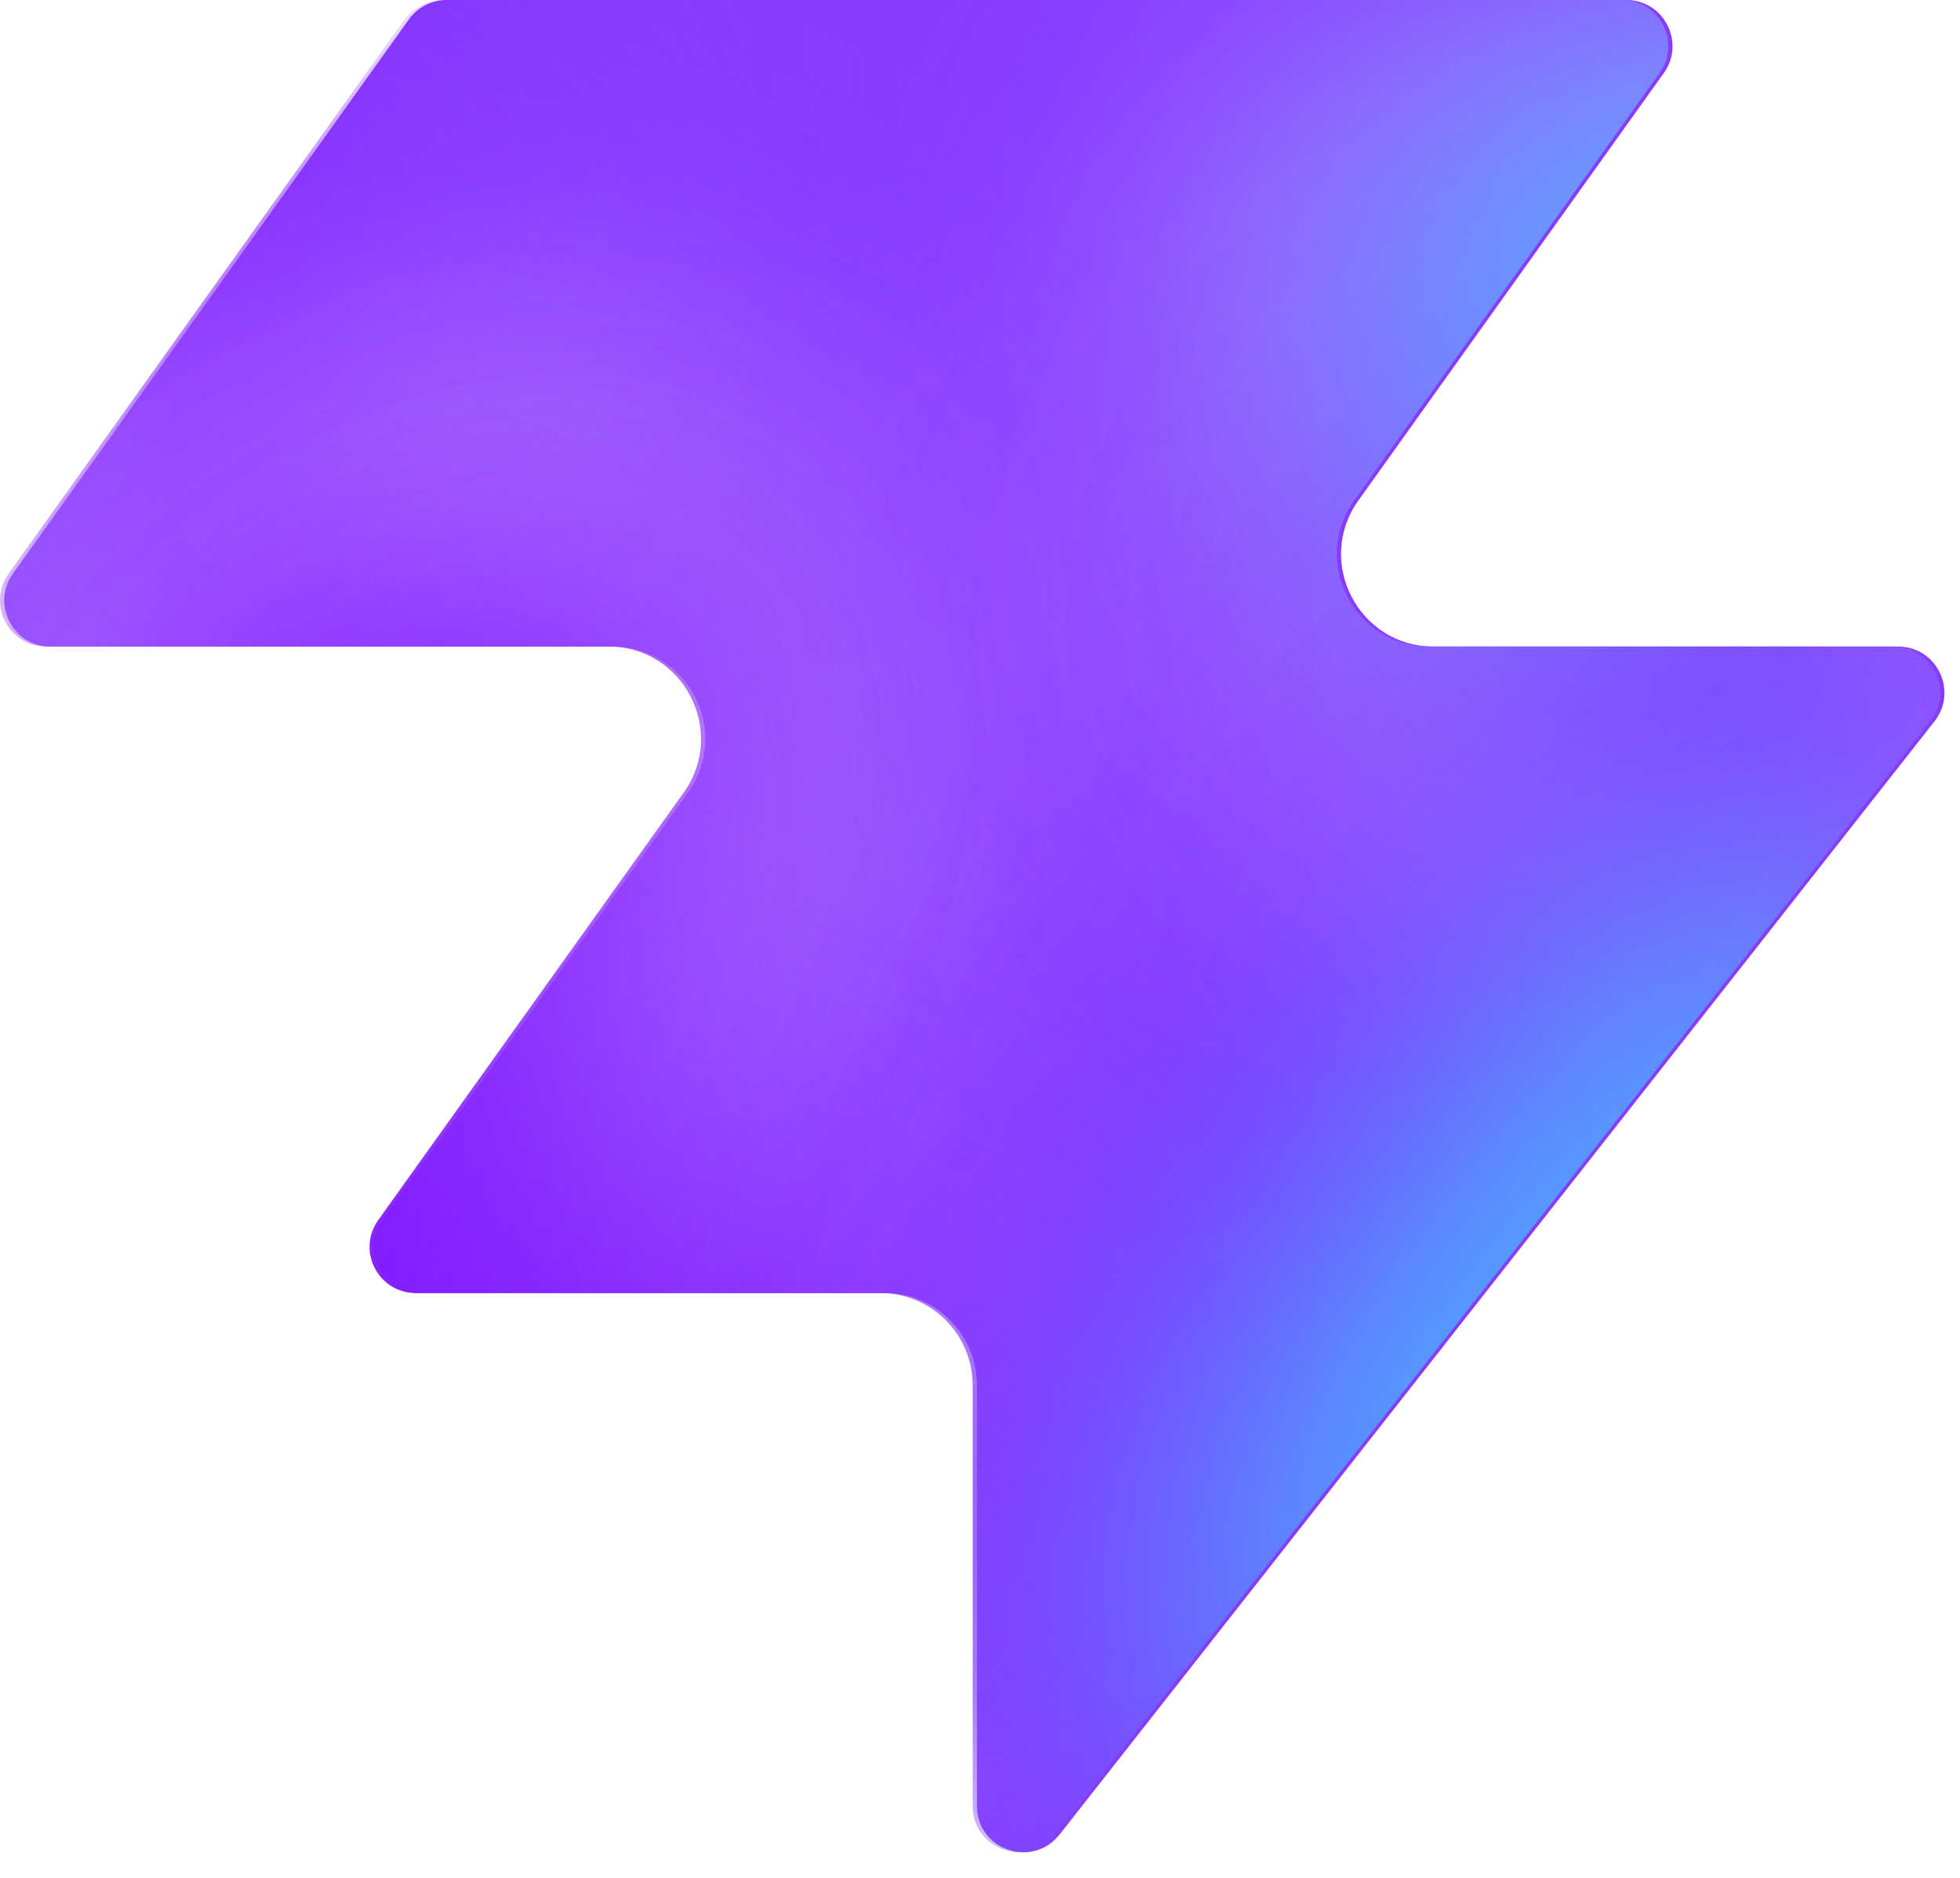
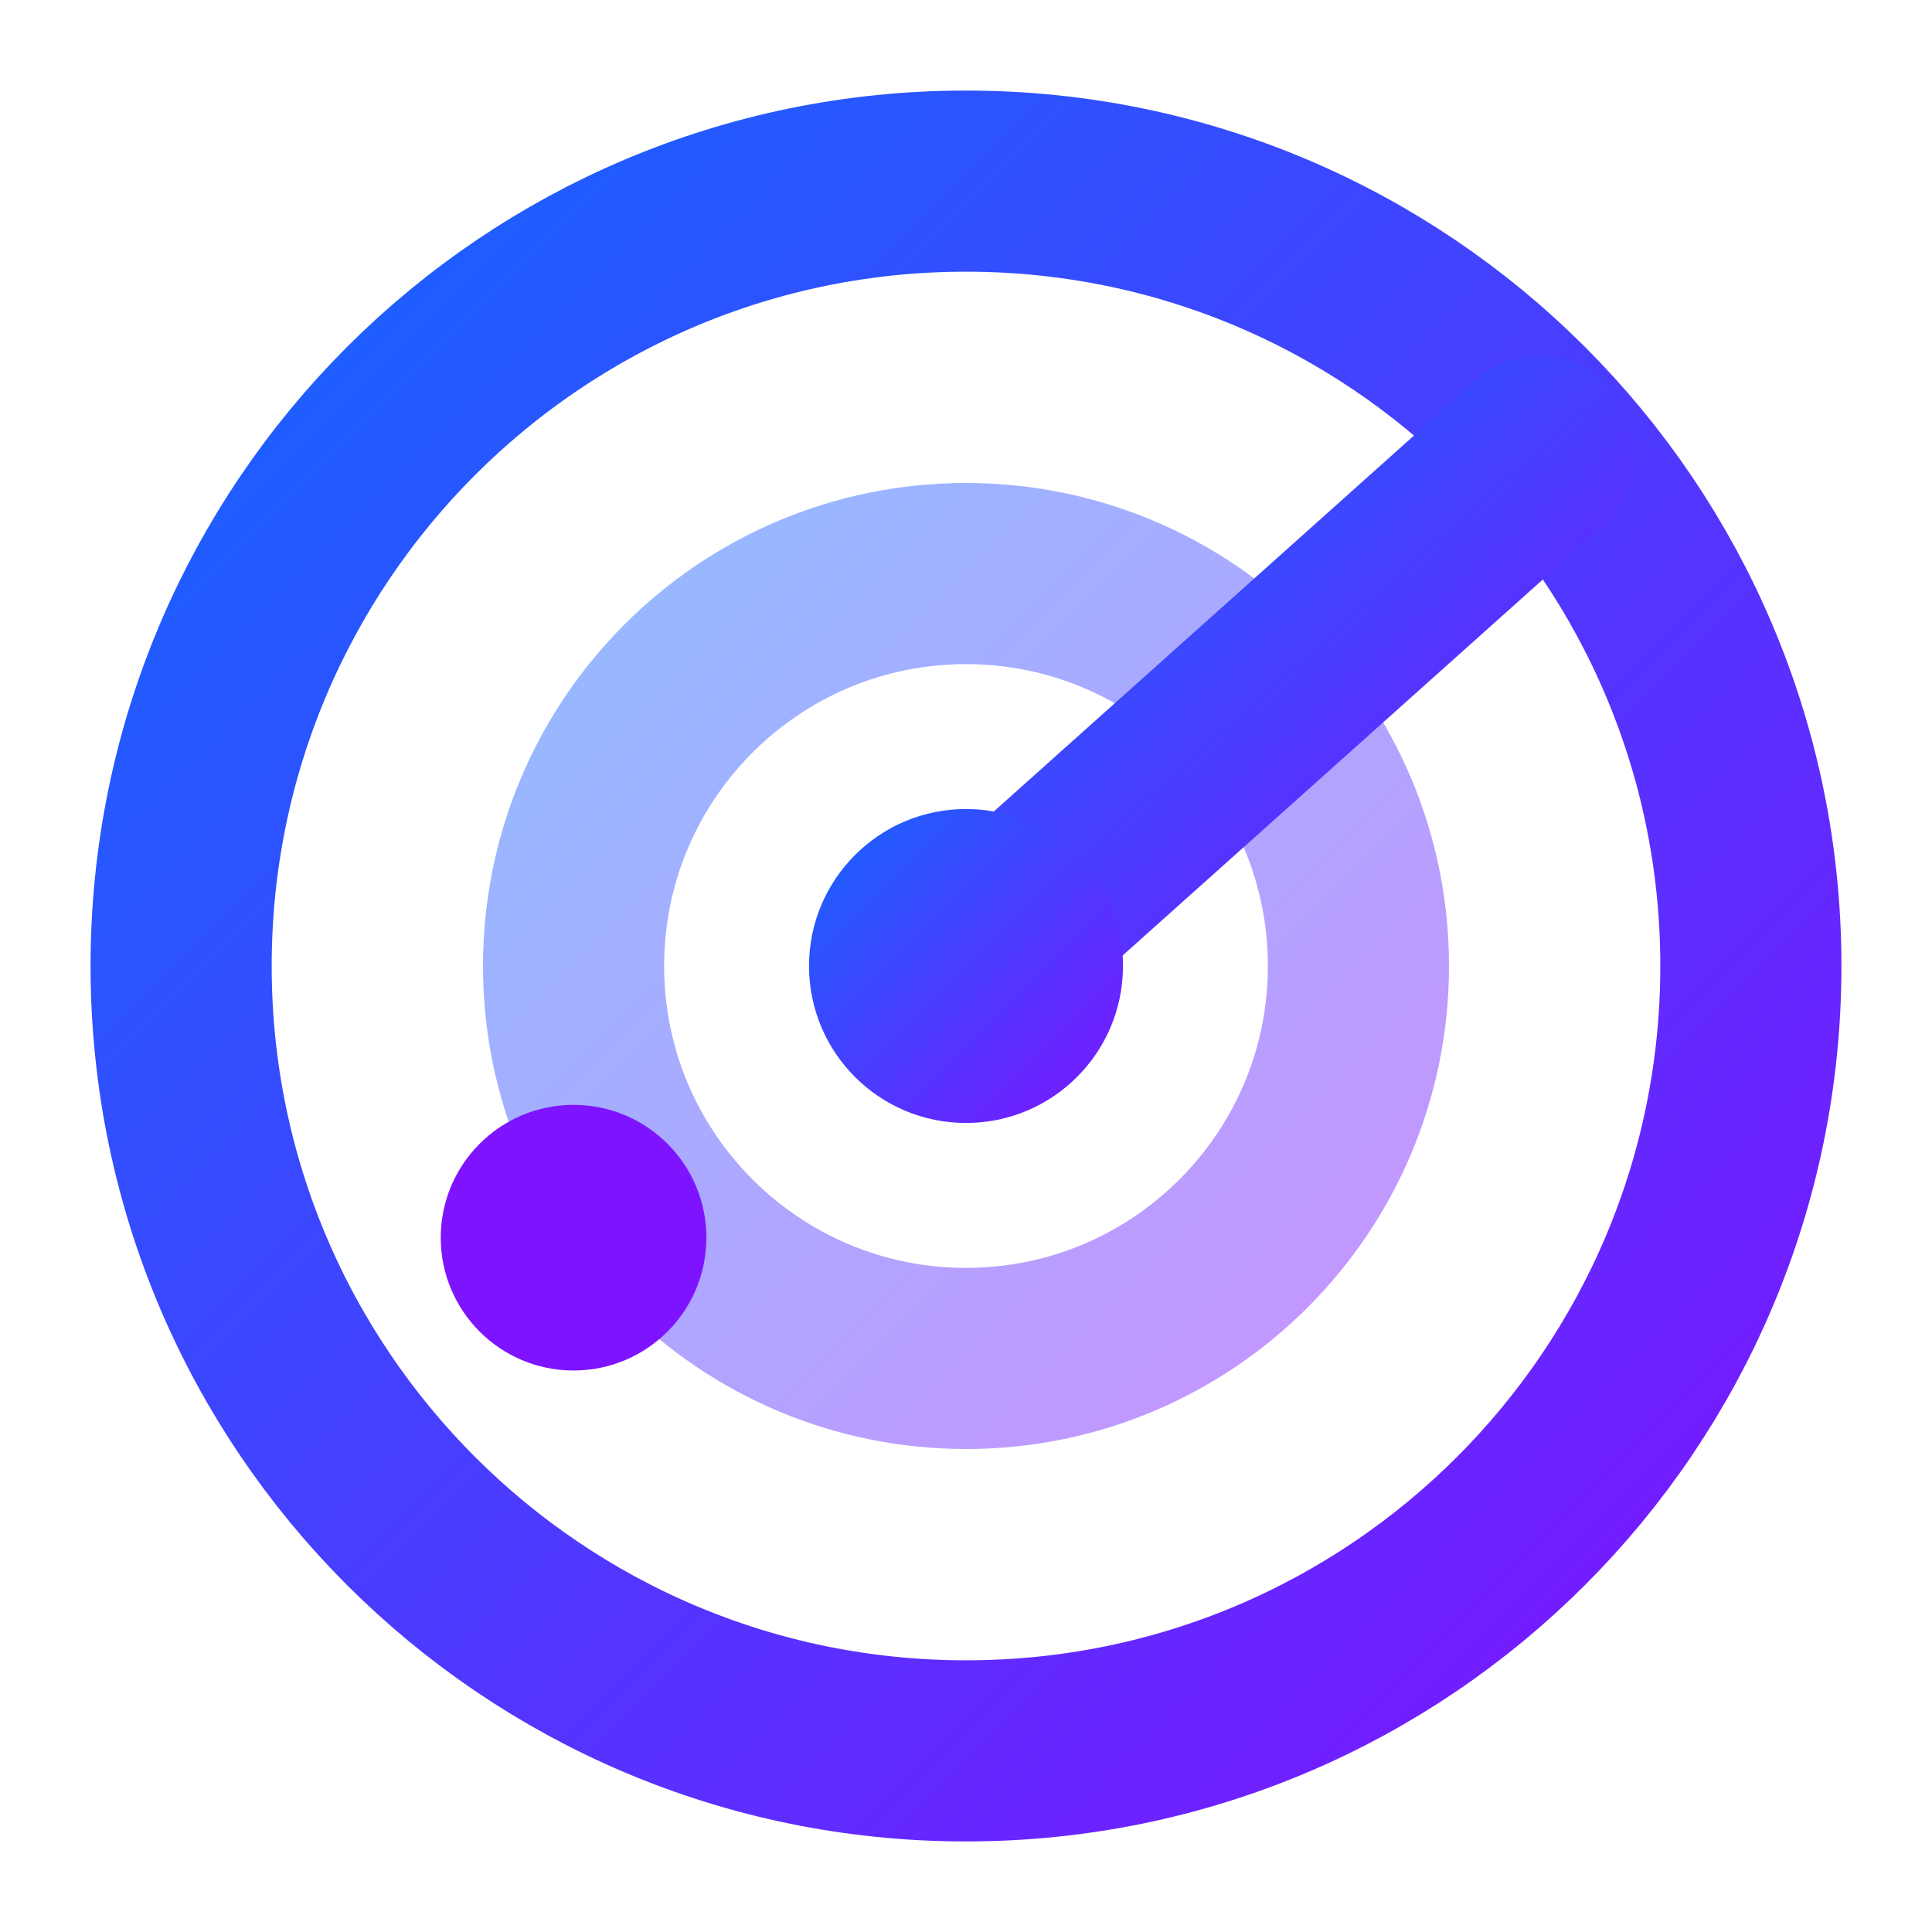
- <svg xmlns="http://www.w3.org/2000/svg" width="48" height="46" fill="none" viewBox="0 0 48 46">
-   <path fill="#863bff" d="M25.946 44.938c-.664.845-2.021.375-2.021-.698V33.937a2.26 2.26 0 0 0-2.262-2.262H10.287c-.92 0-1.456-1.04-.92-1.788l7.48-10.471c1.07-1.497 0-3.578-1.842-3.578H1.237c-.92 0-1.456-1.04-.92-1.788L10.013.474c.214-.297.556-.474.92-.474h28.894c.92 0 1.456 1.04.92 1.788l-7.48 10.471c-1.07 1.498 0 3.579 1.842 3.579h11.377c.943 0 1.473 1.088.89 1.83L25.947 44.94z" style="fill:#863bff;fill:color(display-p3 .525 .23 1);fill-opacity:1" />
-   <mask id="a" width="48" height="46" x="0" y="0" maskUnits="userSpaceOnUse" style="mask-type:alpha">
-     <path fill="#000" d="M25.842 44.938c-.664.844-2.021.375-2.021-.698V33.937a2.26 2.26 0 0 0-2.262-2.262H10.183c-.92 0-1.456-1.04-.92-1.788l7.48-10.471c1.07-1.498 0-3.579-1.842-3.579H1.133c-.92 0-1.456-1.04-.92-1.787L9.91.473c.214-.297.556-.474.92-.474h28.894c.92 0 1.456 1.04.92 1.788l-7.48 10.471c-1.07 1.498 0 3.578 1.842 3.578h11.377c.943 0 1.473 1.088.89 1.832L25.843 44.94z" style="fill:#000;fill-opacity:1" />
-   </mask>
-   <g mask="url(#a)">
-     <g filter="url(#b)">
-       <ellipse cx="5.508" cy="14.704" fill="#ede6ff" rx="5.508" ry="14.704" style="fill:#ede6ff;fill:color(display-p3 .927 .903 1);fill-opacity:1" transform="matrix(.00324 1 1 -.00324 -4.47 31.516)" />
-     </g>
-     <g filter="url(#c)">
-       <ellipse cx="10.399" cy="29.851" fill="#ede6ff" rx="10.399" ry="29.851" style="fill:#ede6ff;fill:color(display-p3 .927 .903 1);fill-opacity:1" transform="matrix(.00324 1 1 -.00324 -39.328 7.883)" />
-     </g>
-     <g filter="url(#d)">
-       <ellipse cx="5.508" cy="30.487" fill="#7e14ff" rx="5.508" ry="30.487" style="fill:#7e14ff;fill:color(display-p3 .492 .077 1);fill-opacity:1" transform="rotate(89.814 -25.913 -14.639)scale(1 -1)" />
-     </g>
-     <g filter="url(#e)">
-       <ellipse cx="5.508" cy="30.599" fill="#7e14ff" rx="5.508" ry="30.599" style="fill:#7e14ff;fill:color(display-p3 .492 .077 1);fill-opacity:1" transform="rotate(89.814 -32.644 -3.334)scale(1 -1)" />
-     </g>
-     <g filter="url(#f)">
-       <ellipse cx="5.508" cy="30.599" fill="#7e14ff" rx="5.508" ry="30.599" style="fill:#7e14ff;fill:color(display-p3 .492 .077 1);fill-opacity:1" transform="matrix(.00324 1 1 -.00324 -34.34 30.47)" />
-     </g>
-     <g filter="url(#g)">
-       <ellipse cx="14.072" cy="22.078" fill="#ede6ff" rx="14.072" ry="22.078" style="fill:#ede6ff;fill:color(display-p3 .927 .903 1);fill-opacity:1" transform="rotate(93.35 24.506 48.493)scale(-1 1)" />
-     </g>
-     <g filter="url(#h)">
-       <ellipse cx="3.47" cy="21.501" fill="#7e14ff" rx="3.47" ry="21.501" style="fill:#7e14ff;fill:color(display-p3 .492 .077 1);fill-opacity:1" transform="rotate(89.009 28.708 47.59)scale(-1 1)" />
-     </g>
-     <g filter="url(#i)">
-       <ellipse cx="3.47" cy="21.501" fill="#7e14ff" rx="3.47" ry="21.501" style="fill:#7e14ff;fill:color(display-p3 .492 .077 1);fill-opacity:1" transform="rotate(89.009 28.708 47.59)scale(-1 1)" />
-     </g>
-     <g filter="url(#j)">
-       <ellipse cx=".387" cy="8.972" fill="#7e14ff" rx="4.407" ry="29.108" style="fill:#7e14ff;fill:color(display-p3 .492 .077 1);fill-opacity:1" transform="rotate(39.51 .387 8.972)" />
-     </g>
-     <g filter="url(#k)">
-       <ellipse cx="47.523" cy="-6.092" fill="#7e14ff" rx="4.407" ry="29.108" style="fill:#7e14ff;fill:color(display-p3 .492 .077 1);fill-opacity:1" transform="rotate(37.892 47.523 -6.092)" />
-     </g>
-     <g filter="url(#l)">
-       <ellipse cx="41.412" cy="6.333" fill="#47bfff" rx="5.971" ry="9.665" style="fill:#47bfff;fill:color(display-p3 .28 .748 1);fill-opacity:1" transform="rotate(37.892 41.412 6.333)" />
-     </g>
-     <g filter="url(#m)">
-       <ellipse cx="-1.879" cy="38.332" fill="#7e14ff" rx="4.407" ry="29.108" style="fill:#7e14ff;fill:color(display-p3 .492 .077 1);fill-opacity:1" transform="rotate(37.892 -1.88 38.332)" />
-     </g>
-     <g filter="url(#n)">
-       <ellipse cx="-1.879" cy="38.332" fill="#7e14ff" rx="4.407" ry="29.108" style="fill:#7e14ff;fill:color(display-p3 .492 .077 1);fill-opacity:1" transform="rotate(37.892 -1.88 38.332)" />
-     </g>
-     <g filter="url(#o)">
-       <ellipse cx="35.651" cy="29.907" fill="#7e14ff" rx="4.407" ry="29.108" style="fill:#7e14ff;fill:color(display-p3 .492 .077 1);fill-opacity:1" transform="rotate(37.892 35.651 29.907)" />
-     </g>
-     <g filter="url(#p)">
-       <ellipse cx="38.418" cy="32.4" fill="#47bfff" rx="5.971" ry="15.297" style="fill:#47bfff;fill:color(display-p3 .28 .748 1);fill-opacity:1" transform="rotate(37.892 38.418 32.4)" />
-     </g>
-   </g>
+ <svg xmlns="http://www.w3.org/2000/svg" viewBox="0 0 32 32" width="32" height="32">
  <defs>
-     <filter id="b" width="60.045" height="41.654" x="-19.77" y="16.149" color-interpolation-filters="sRGB" filterUnits="userSpaceOnUse">
-       <feFlood flood-opacity="0" result="BackgroundImageFix" />
-       <feBlend in="SourceGraphic" in2="BackgroundImageFix" result="shape" />
-       <feGaussianBlur result="effect1_foregroundBlur_2002_17158" stdDeviation="7.659" />
-     </filter>
-     <filter id="c" width="90.34" height="51.437" x="-54.613" y="-7.533" color-interpolation-filters="sRGB" filterUnits="userSpaceOnUse">
-       <feFlood flood-opacity="0" result="BackgroundImageFix" />
-       <feBlend in="SourceGraphic" in2="BackgroundImageFix" result="shape" />
-       <feGaussianBlur result="effect1_foregroundBlur_2002_17158" stdDeviation="7.659" />
-     </filter>
-     <filter id="d" width="79.355" height="29.4" x="-49.64" y="2.03" color-interpolation-filters="sRGB" filterUnits="userSpaceOnUse">
-       <feFlood flood-opacity="0" result="BackgroundImageFix" />
-       <feBlend in="SourceGraphic" in2="BackgroundImageFix" result="shape" />
-       <feGaussianBlur result="effect1_foregroundBlur_2002_17158" stdDeviation="4.596" />
-     </filter>
-     <filter id="e" width="79.579" height="29.4" x="-45.045" y="20.029" color-interpolation-filters="sRGB" filterUnits="userSpaceOnUse">
-       <feFlood flood-opacity="0" result="BackgroundImageFix" />
-       <feBlend in="SourceGraphic" in2="BackgroundImageFix" result="shape" />
-       <feGaussianBlur result="effect1_foregroundBlur_2002_17158" stdDeviation="4.596" />
-     </filter>
-     <filter id="f" width="79.579" height="29.4" x="-43.513" y="21.178" color-interpolation-filters="sRGB" filterUnits="userSpaceOnUse">
-       <feFlood flood-opacity="0" result="BackgroundImageFix" />
-       <feBlend in="SourceGraphic" in2="BackgroundImageFix" result="shape" />
-       <feGaussianBlur result="effect1_foregroundBlur_2002_17158" stdDeviation="4.596" />
-     </filter>
-     <filter id="g" width="74.749" height="58.852" x="15.756" y="-17.901" color-interpolation-filters="sRGB" filterUnits="userSpaceOnUse">
-       <feFlood flood-opacity="0" result="BackgroundImageFix" />
-       <feBlend in="SourceGraphic" in2="BackgroundImageFix" result="shape" />
-       <feGaussianBlur result="effect1_foregroundBlur_2002_17158" stdDeviation="7.659" />
-     </filter>
-     <filter id="h" width="61.377" height="25.362" x="23.548" y="2.284" color-interpolation-filters="sRGB" filterUnits="userSpaceOnUse">
-       <feFlood flood-opacity="0" result="BackgroundImageFix" />
-       <feBlend in="SourceGraphic" in2="BackgroundImageFix" result="shape" />
-       <feGaussianBlur result="effect1_foregroundBlur_2002_17158" stdDeviation="4.596" />
-     </filter>
-     <filter id="i" width="61.377" height="25.362" x="23.548" y="2.284" color-interpolation-filters="sRGB" filterUnits="userSpaceOnUse">
-       <feFlood flood-opacity="0" result="BackgroundImageFix" />
-       <feBlend in="SourceGraphic" in2="BackgroundImageFix" result="shape" />
-       <feGaussianBlur result="effect1_foregroundBlur_2002_17158" stdDeviation="4.596" />
-     </filter>
-     <filter id="j" width="56.045" height="63.649" x="-27.636" y="-22.853" color-interpolation-filters="sRGB" filterUnits="userSpaceOnUse">
-       <feFlood flood-opacity="0" result="BackgroundImageFix" />
-       <feBlend in="SourceGraphic" in2="BackgroundImageFix" result="shape" />
-       <feGaussianBlur result="effect1_foregroundBlur_2002_17158" stdDeviation="4.596" />
-     </filter>
-     <filter id="k" width="54.814" height="64.646" x="20.116" y="-38.415" color-interpolation-filters="sRGB" filterUnits="userSpaceOnUse">
-       <feFlood flood-opacity="0" result="BackgroundImageFix" />
-       <feBlend in="SourceGraphic" in2="BackgroundImageFix" result="shape" />
-       <feGaussianBlur result="effect1_foregroundBlur_2002_17158" stdDeviation="4.596" />
-     </filter>
-     <filter id="l" width="33.541" height="35.313" x="24.641" y="-11.323" color-interpolation-filters="sRGB" filterUnits="userSpaceOnUse">
-       <feFlood flood-opacity="0" result="BackgroundImageFix" />
-       <feBlend in="SourceGraphic" in2="BackgroundImageFix" result="shape" />
-       <feGaussianBlur result="effect1_foregroundBlur_2002_17158" stdDeviation="4.596" />
-     </filter>
-     <filter id="m" width="54.814" height="64.646" x="-29.286" y="6.009" color-interpolation-filters="sRGB" filterUnits="userSpaceOnUse">
-       <feFlood flood-opacity="0" result="BackgroundImageFix" />
-       <feBlend in="SourceGraphic" in2="BackgroundImageFix" result="shape" />
-       <feGaussianBlur result="effect1_foregroundBlur_2002_17158" stdDeviation="4.596" />
-     </filter>
-     <filter id="n" width="54.814" height="64.646" x="-29.286" y="6.009" color-interpolation-filters="sRGB" filterUnits="userSpaceOnUse">
-       <feFlood flood-opacity="0" result="BackgroundImageFix" />
-       <feBlend in="SourceGraphic" in2="BackgroundImageFix" result="shape" />
-       <feGaussianBlur result="effect1_foregroundBlur_2002_17158" stdDeviation="4.596" />
-     </filter>
-     <filter id="o" width="54.814" height="64.646" x="8.244" y="-2.416" color-interpolation-filters="sRGB" filterUnits="userSpaceOnUse">
-       <feFlood flood-opacity="0" result="BackgroundImageFix" />
-       <feBlend in="SourceGraphic" in2="BackgroundImageFix" result="shape" />
-       <feGaussianBlur result="effect1_foregroundBlur_2002_17158" stdDeviation="4.596" />
-     </filter>
-     <filter id="p" width="39.409" height="43.623" x="18.713" y="10.588" color-interpolation-filters="sRGB" filterUnits="userSpaceOnUse">
-       <feFlood flood-opacity="0" result="BackgroundImageFix" />
-       <feBlend in="SourceGraphic" in2="BackgroundImageFix" result="shape" />
-       <feGaussianBlur result="effect1_foregroundBlur_2002_17158" stdDeviation="4.596" />
-     </filter>
+     <linearGradient id="g" x1="0" y1="0" x2="1" y2="1">
+       <stop offset="0" stop-color="#1366ff" />
+       <stop offset="1" stop-color="#7e14ff" />
+     </linearGradient>
  </defs>
+   <circle cx="16" cy="16" r="13" fill="none" stroke="url(#g)" stroke-width="3" />
+   <circle cx="16" cy="16" r="6.5" fill="none" stroke="url(#g)" stroke-width="3" stroke-opacity="0.45" />
+   <path d="M16 16 L25.5 7.5" stroke="url(#g)" stroke-width="3.2" stroke-linecap="round" />
+   <circle cx="16" cy="16" r="2.6" fill="url(#g)" />
+   <circle cx="9.5" cy="20.5" r="2.2" fill="#7e14ff" />
</svg>
